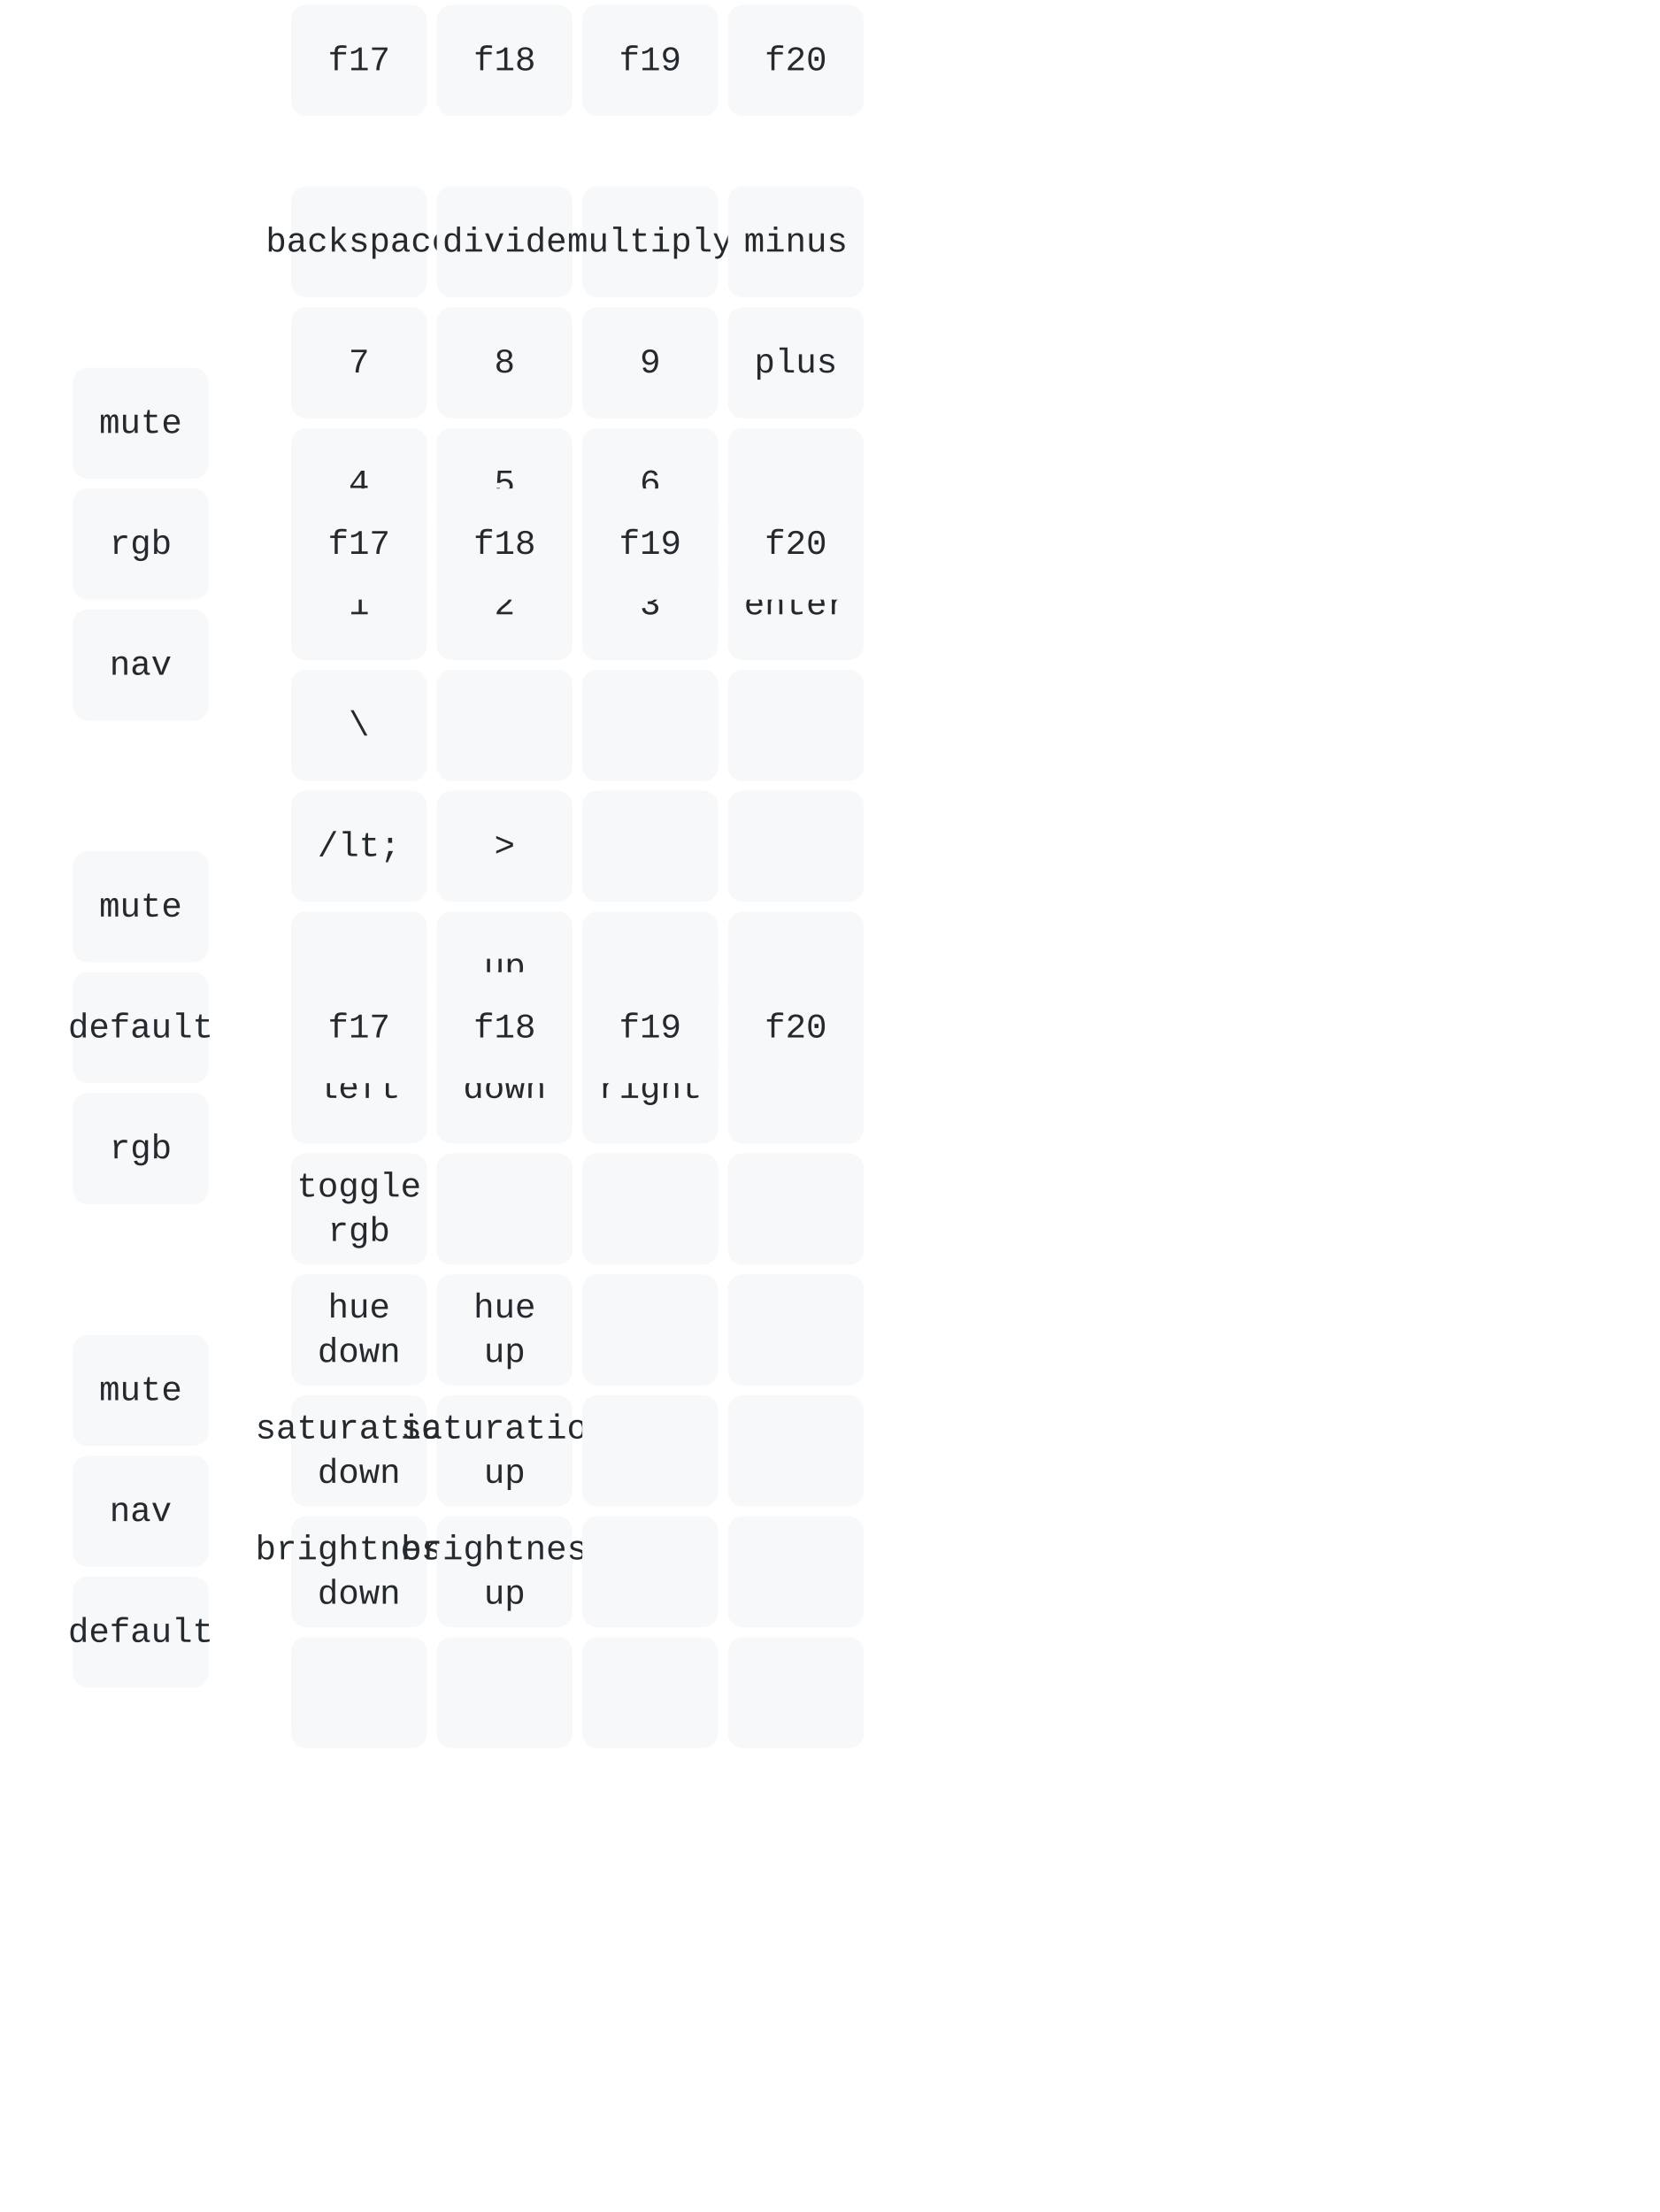
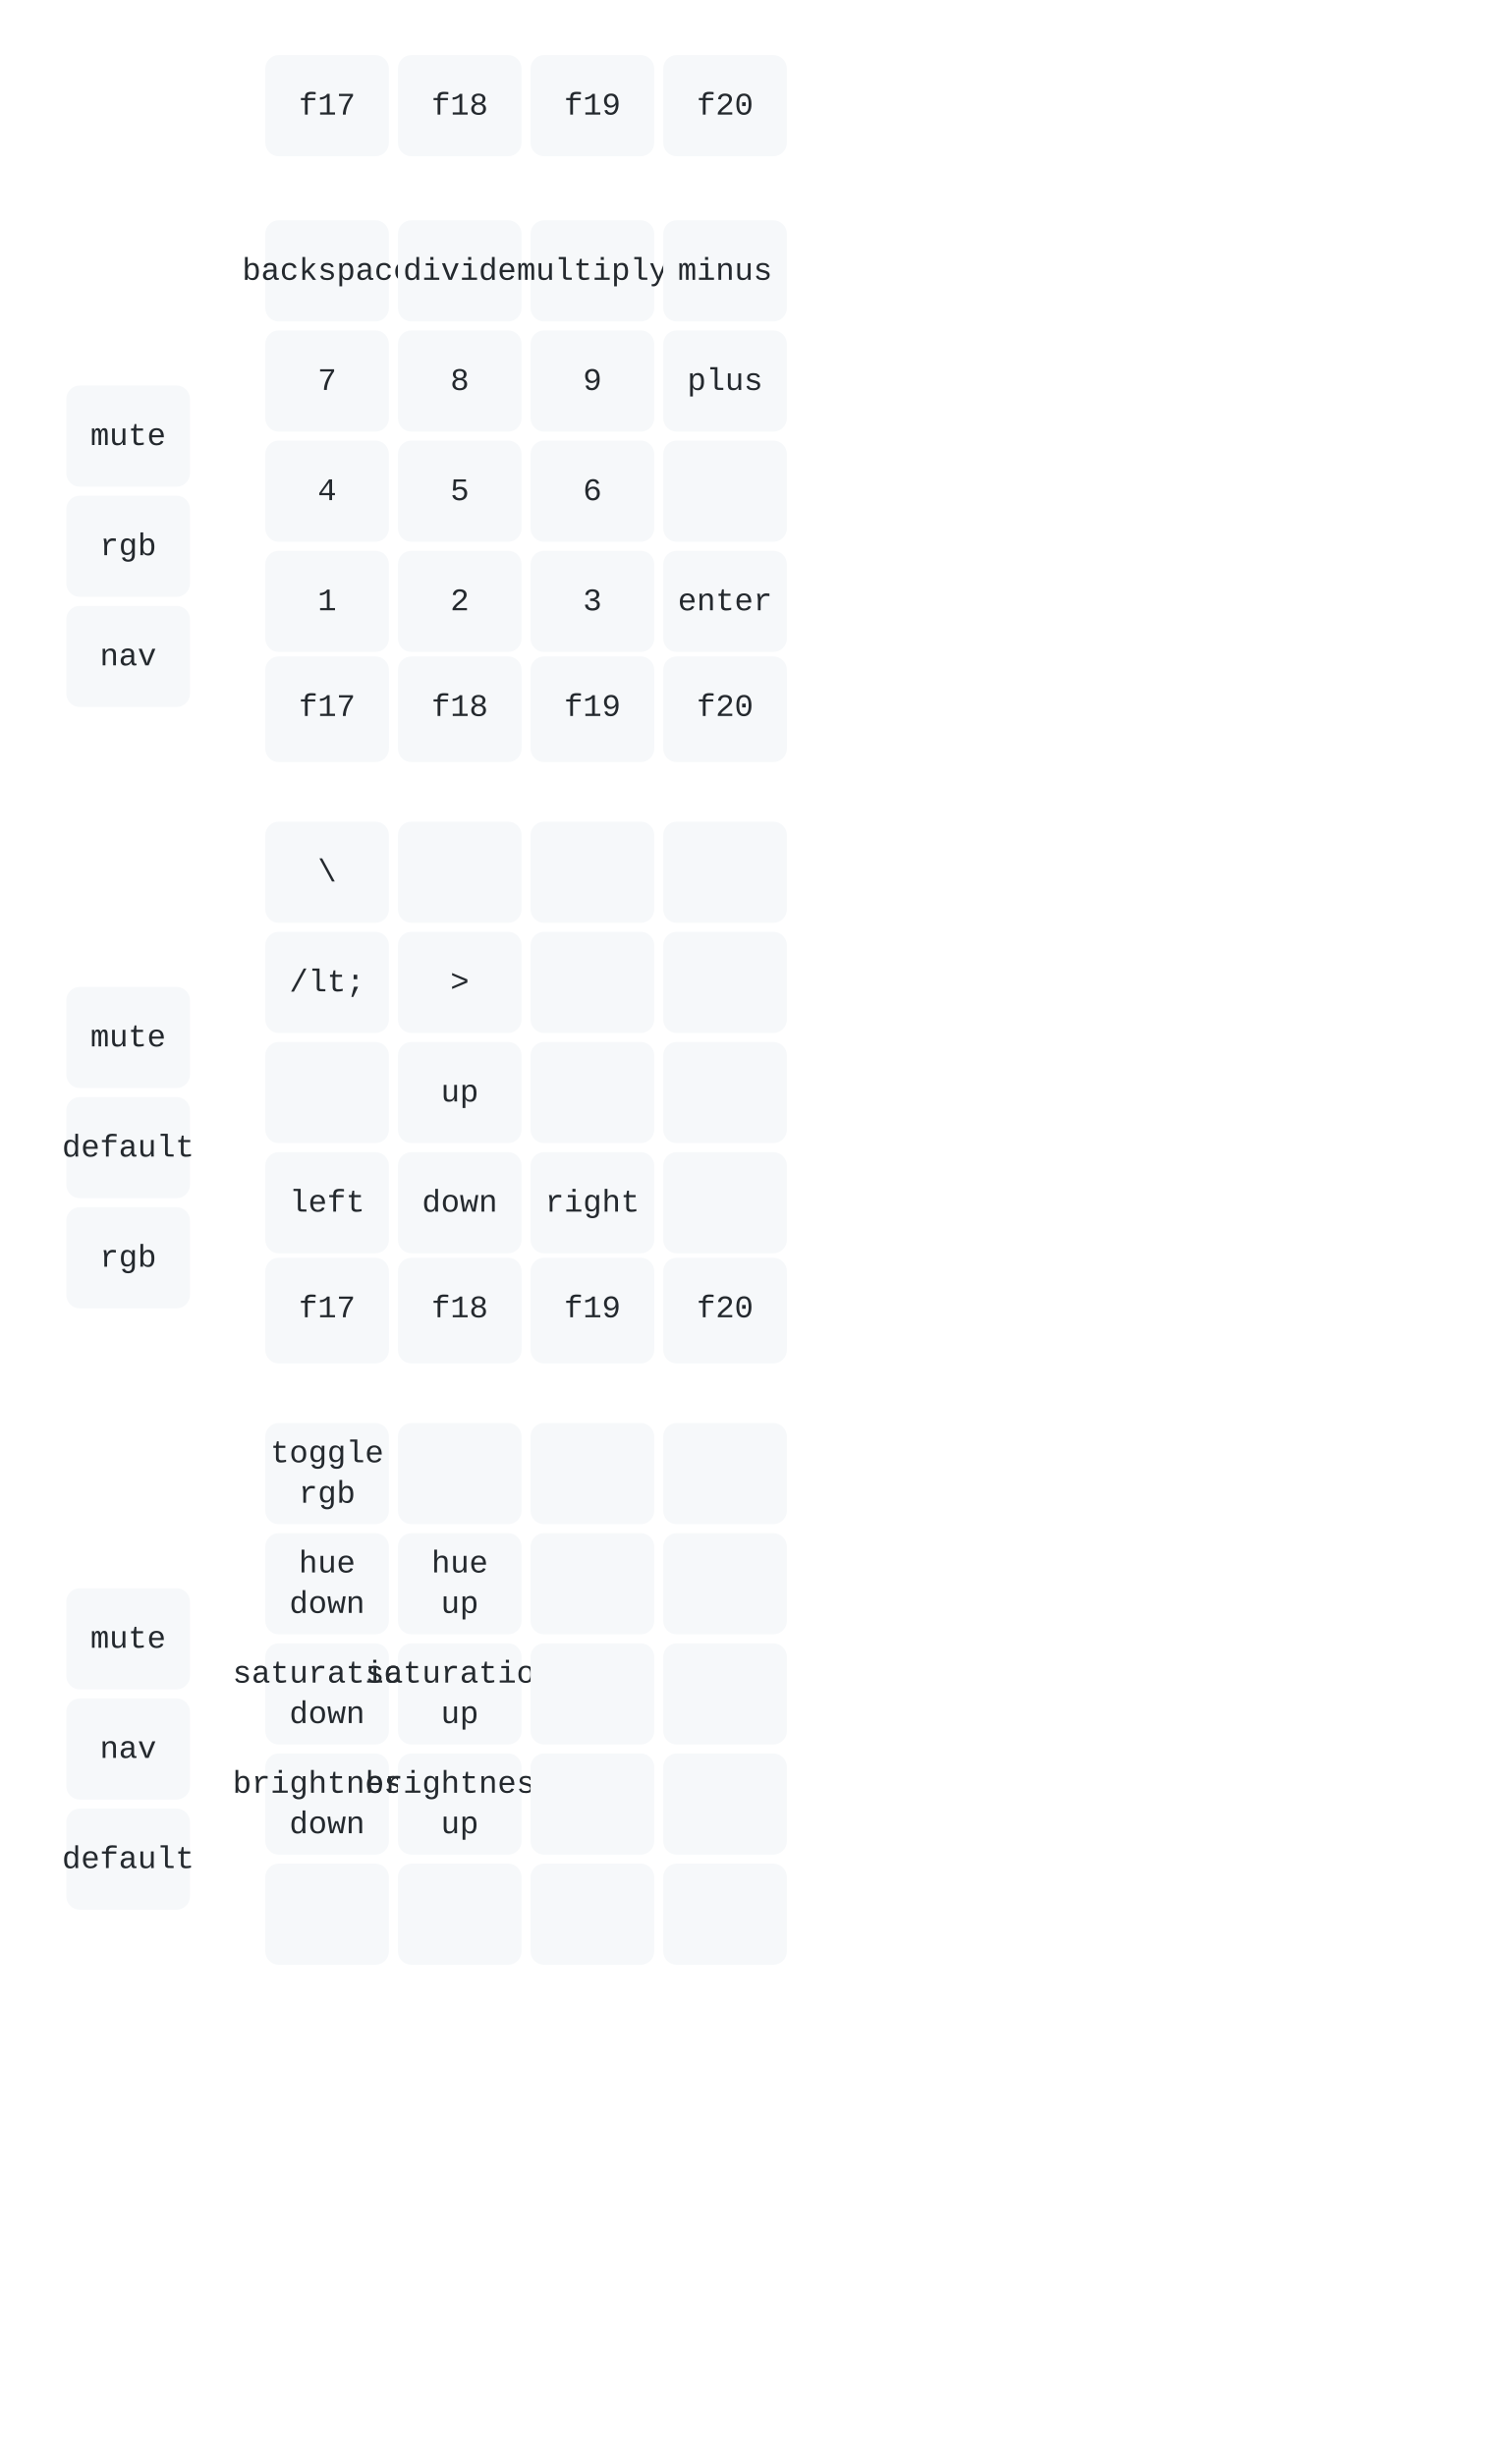
- <svg xmlns="http://www.w3.org/2000/svg" width="672.5" height="896.5" viewBox="0 0 672.5 896.5">
+ <svg xmlns="http://www.w3.org/2000/svg" width="672.5" height="1092.5" viewBox="0 0 672.5 1092.5">
  <style>
    svg {
        font-family: SFMono-Regular,Consolas,Liberation Mono,Menlo,monospace;
        font-size: 14px;
        font-kerning: normal;
        text-rendering: optimizeLegibility;
        fill: #24292e;
    }

    rect {
        fill: #f6f8fa;
    }

    .held {
        fill: #fdd;
    }
</style>
-   <rect rx="6" ry="6" x="29.5" y="149" width="55" height="45" class="" />
-   <text text-anchor="middle" dominant-baseline="middle" x="57.0" y="171.5">mute</text>
-   <rect rx="6" ry="6" x="29.5" y="198" width="55" height="45" class="" />
-   <text text-anchor="middle" dominant-baseline="middle" x="57.0" y="220.5">rgb</text>
-   <rect rx="6" ry="6" x="29.5" y="247" width="55" height="45" class="" />
-   <text text-anchor="middle" dominant-baseline="middle" x="57.0" y="269.5">nav</text>
-   <rect rx="6" ry="6" x="118.0" y="2" width="55" height="45" class="" />
-   <text text-anchor="middle" dominant-baseline="middle" x="145.5" y="24.5">f17</text>
-   <rect rx="6" ry="6" x="177.0" y="2" width="55" height="45" class="" />
-   <text text-anchor="middle" dominant-baseline="middle" x="204.5" y="24.5">f18</text>
-   <rect rx="6" ry="6" x="236.0" y="2" width="55" height="45" class="" />
-   <text text-anchor="middle" dominant-baseline="middle" x="263.5" y="24.5">f19</text>
-   <rect rx="6" ry="6" x="295.0" y="2" width="55" height="45" class="" />
-   <text text-anchor="middle" dominant-baseline="middle" x="322.5" y="24.5">f20</text>
-   <rect rx="6" ry="6" x="118.0" y="75.5" width="55" height="45" class="" />
-   <text text-anchor="middle" dominant-baseline="middle" x="145.5" y="98.0">backspace</text>
-   <rect rx="6" ry="6" x="177.0" y="75.5" width="55" height="45" class="" />
-   <text text-anchor="middle" dominant-baseline="middle" x="204.5" y="98.0">divide</text>
-   <rect rx="6" ry="6" x="236.0" y="75.5" width="55" height="45" class="" />
-   <text text-anchor="middle" dominant-baseline="middle" x="263.5" y="98.0">multiply</text>
-   <rect rx="6" ry="6" x="295.0" y="75.5" width="55" height="45" class="" />
-   <text text-anchor="middle" dominant-baseline="middle" x="322.5" y="98.0">minus</text>
-   <rect rx="6" ry="6" x="118.0" y="124.5" width="55" height="45" class="" />
-   <text text-anchor="middle" dominant-baseline="middle" x="145.5" y="147.0">7</text>
-   <rect rx="6" ry="6" x="177.0" y="124.5" width="55" height="45" class="" />
-   <text text-anchor="middle" dominant-baseline="middle" x="204.5" y="147.0">8</text>
-   <rect rx="6" ry="6" x="236.0" y="124.5" width="55" height="45" class="" />
-   <text text-anchor="middle" dominant-baseline="middle" x="263.5" y="147.0">9</text>
-   <rect rx="6" ry="6" x="295.0" y="124.5" width="55" height="45" class="" />
-   <text text-anchor="middle" dominant-baseline="middle" x="322.5" y="147.0">plus</text>
-   <rect rx="6" ry="6" x="118.0" y="173.5" width="55" height="45" class="" />
-   <text text-anchor="middle" dominant-baseline="middle" x="145.5" y="196.0">4</text>
-   <rect rx="6" ry="6" x="177.0" y="173.5" width="55" height="45" class="" />
-   <text text-anchor="middle" dominant-baseline="middle" x="204.5" y="196.0">5</text>
-   <rect rx="6" ry="6" x="236.0" y="173.5" width="55" height="45" class="" />
-   <text text-anchor="middle" dominant-baseline="middle" x="263.5" y="196.0">6</text>
-   <rect rx="6" ry="6" x="295.0" y="173.5" width="55" height="45" class="" />
-   <rect rx="6" ry="6" x="118.0" y="222.5" width="55" height="45" class="" />
-   <text text-anchor="middle" dominant-baseline="middle" x="145.5" y="245.0">1</text>
-   <rect rx="6" ry="6" x="177.0" y="222.5" width="55" height="45" class="" />
-   <text text-anchor="middle" dominant-baseline="middle" x="204.5" y="245.0">2</text>
-   <rect rx="6" ry="6" x="236.0" y="222.5" width="55" height="45" class="" />
-   <text text-anchor="middle" dominant-baseline="middle" x="263.5" y="245.0">3</text>
-   <rect rx="6" ry="6" x="295.0" y="222.5" width="55" height="45" class="" />
-   <text text-anchor="middle" dominant-baseline="middle" x="322.5" y="245.0">enter</text>
-   <rect rx="6" ry="6" x="118.0" y="271.5" width="55" height="45" class="" />
-   <text text-anchor="middle" dominant-baseline="middle" x="145.5" y="294.0">0</text>
-   <rect rx="6" ry="6" x="177.0" y="271.5" width="55" height="45" class="" />
-   <rect rx="6" ry="6" x="236.0" y="271.5" width="55" height="45" class="" />
-   <text text-anchor="middle" dominant-baseline="middle" x="263.5" y="294.0">.</text>
-   <rect rx="6" ry="6" x="295.0" y="271.5" width="55" height="45" class="" />
-   <rect rx="6" ry="6" x="29.5" y="345" width="55" height="45" class="" />
-   <text text-anchor="middle" dominant-baseline="middle" x="57.0" y="367.5">mute</text>
-   <rect rx="6" ry="6" x="29.5" y="394" width="55" height="45" class="" />
-   <text text-anchor="middle" dominant-baseline="middle" x="57.0" y="416.5">default</text>
-   <rect rx="6" ry="6" x="29.5" y="443" width="55" height="45" class="" />
-   <text text-anchor="middle" dominant-baseline="middle" x="57.0" y="465.5">rgb</text>
-   <rect rx="6" ry="6" x="118.0" y="198" width="55" height="45" class="" />
-   <text text-anchor="middle" dominant-baseline="middle" x="145.5" y="220.5">f17</text>
-   <rect rx="6" ry="6" x="177.0" y="198" width="55" height="45" class="" />
-   <text text-anchor="middle" dominant-baseline="middle" x="204.5" y="220.5">f18</text>
-   <rect rx="6" ry="6" x="236.0" y="198" width="55" height="45" class="" />
-   <text text-anchor="middle" dominant-baseline="middle" x="263.5" y="220.5">f19</text>
-   <rect rx="6" ry="6" x="295.0" y="198" width="55" height="45" class="" />
-   <text text-anchor="middle" dominant-baseline="middle" x="322.5" y="220.5">f20</text>
-   <rect rx="6" ry="6" x="118.0" y="271.5" width="55" height="45" class="" />
-   <text text-anchor="middle" dominant-baseline="middle" x="145.5" y="294.0">\</text>
-   <rect rx="6" ry="6" x="177.0" y="271.5" width="55" height="45" class="" />
-   <rect rx="6" ry="6" x="236.0" y="271.5" width="55" height="45" class="" />
-   <rect rx="6" ry="6" x="295.0" y="271.5" width="55" height="45" class="" />
-   <rect rx="6" ry="6" x="118.0" y="320.5" width="55" height="45" class="" />
-   <text text-anchor="middle" dominant-baseline="middle" x="145.5" y="343.0">/lt;</text>
-   <rect rx="6" ry="6" x="177.0" y="320.5" width="55" height="45" class="" />
-   <text text-anchor="middle" dominant-baseline="middle" x="204.5" y="343.0">&gt;</text>
-   <rect rx="6" ry="6" x="236.0" y="320.5" width="55" height="45" class="" />
-   <rect rx="6" ry="6" x="295.0" y="320.5" width="55" height="45" class="" />
-   <rect rx="6" ry="6" x="118.0" y="369.5" width="55" height="45" class="" />
-   <rect rx="6" ry="6" x="177.0" y="369.5" width="55" height="45" class="" />
-   <text text-anchor="middle" dominant-baseline="middle" x="204.5" y="392.0">up</text>
-   <rect rx="6" ry="6" x="236.0" y="369.5" width="55" height="45" class="" />
-   <rect rx="6" ry="6" x="295.0" y="369.5" width="55" height="45" class="" />
-   <rect rx="6" ry="6" x="118.0" y="418.5" width="55" height="45" class="" />
-   <text text-anchor="middle" dominant-baseline="middle" x="145.5" y="441.0">left</text>
-   <rect rx="6" ry="6" x="177.0" y="418.5" width="55" height="45" class="" />
-   <text text-anchor="middle" dominant-baseline="middle" x="204.5" y="441.0">down</text>
-   <rect rx="6" ry="6" x="236.0" y="418.5" width="55" height="45" class="" />
-   <text text-anchor="middle" dominant-baseline="middle" x="263.5" y="441.0">right</text>
-   <rect rx="6" ry="6" x="295.0" y="418.5" width="55" height="45" class="" />
-   <rect rx="6" ry="6" x="118.0" y="467.5" width="55" height="45" class="" />
-   <rect rx="6" ry="6" x="177.0" y="467.5" width="55" height="45" class="" />
-   <rect rx="6" ry="6" x="236.0" y="467.5" width="55" height="45" class="" />
-   <rect rx="6" ry="6" x="295.0" y="467.5" width="55" height="45" class="" />
-   <rect rx="6" ry="6" x="29.5" y="541" width="55" height="45" class="" />
-   <text text-anchor="middle" dominant-baseline="middle" x="57.0" y="563.5">mute</text>
-   <rect rx="6" ry="6" x="29.5" y="590" width="55" height="45" class="" />
-   <text text-anchor="middle" dominant-baseline="middle" x="57.0" y="612.5">nav</text>
-   <rect rx="6" ry="6" x="29.5" y="639" width="55" height="45" class="" />
-   <text text-anchor="middle" dominant-baseline="middle" x="57.0" y="661.5">default</text>
-   <rect rx="6" ry="6" x="118.0" y="394" width="55" height="45" class="" />
-   <text text-anchor="middle" dominant-baseline="middle" x="145.5" y="416.5">f17</text>
-   <rect rx="6" ry="6" x="177.0" y="394" width="55" height="45" class="" />
-   <text text-anchor="middle" dominant-baseline="middle" x="204.5" y="416.5">f18</text>
-   <rect rx="6" ry="6" x="236.0" y="394" width="55" height="45" class="" />
-   <text text-anchor="middle" dominant-baseline="middle" x="263.5" y="416.5">f19</text>
-   <rect rx="6" ry="6" x="295.0" y="394" width="55" height="45" class="" />
-   <text text-anchor="middle" dominant-baseline="middle" x="322.5" y="416.5">f20</text>
-   <rect rx="6" ry="6" x="118.0" y="467.5" width="55" height="45" class="" />
-   <text text-anchor="middle" dominant-baseline="middle" x="145.5" y="481.0">toggle</text>
-   <text text-anchor="middle" dominant-baseline="middle" x="145.5" y="499.0">rgb</text>
-   <rect rx="6" ry="6" x="177.0" y="467.5" width="55" height="45" class="" />
-   <rect rx="6" ry="6" x="236.0" y="467.5" width="55" height="45" class="" />
-   <rect rx="6" ry="6" x="295.0" y="467.5" width="55" height="45" class="" />
-   <rect rx="6" ry="6" x="118.0" y="516.5" width="55" height="45" class="" />
-   <text text-anchor="middle" dominant-baseline="middle" x="145.5" y="530.0">hue</text>
-   <text text-anchor="middle" dominant-baseline="middle" x="145.5" y="548.0">down</text>
-   <rect rx="6" ry="6" x="177.0" y="516.5" width="55" height="45" class="" />
-   <text text-anchor="middle" dominant-baseline="middle" x="204.5" y="530.0">hue</text>
-   <text text-anchor="middle" dominant-baseline="middle" x="204.5" y="548.0">up</text>
-   <rect rx="6" ry="6" x="236.0" y="516.5" width="55" height="45" class="" />
-   <rect rx="6" ry="6" x="295.0" y="516.5" width="55" height="45" class="" />
-   <rect rx="6" ry="6" x="118.0" y="565.5" width="55" height="45" class="" />
-   <text text-anchor="middle" dominant-baseline="middle" x="145.5" y="579.0">saturation</text>
-   <text text-anchor="middle" dominant-baseline="middle" x="145.5" y="597.0">down</text>
-   <rect rx="6" ry="6" x="177.0" y="565.5" width="55" height="45" class="" />
-   <text text-anchor="middle" dominant-baseline="middle" x="204.5" y="579.0">saturation</text>
-   <text text-anchor="middle" dominant-baseline="middle" x="204.5" y="597.0">up</text>
-   <rect rx="6" ry="6" x="236.0" y="565.5" width="55" height="45" class="" />
-   <rect rx="6" ry="6" x="295.0" y="565.5" width="55" height="45" class="" />
-   <rect rx="6" ry="6" x="118.0" y="614.5" width="55" height="45" class="" />
-   <text text-anchor="middle" dominant-baseline="middle" x="145.5" y="628.0">brightness</text>
-   <text text-anchor="middle" dominant-baseline="middle" x="145.5" y="646.0">down</text>
-   <rect rx="6" ry="6" x="177.0" y="614.5" width="55" height="45" class="" />
-   <text text-anchor="middle" dominant-baseline="middle" x="204.5" y="628.0">brightness</text>
-   <text text-anchor="middle" dominant-baseline="middle" x="204.5" y="646.0">up</text>
-   <rect rx="6" ry="6" x="236.0" y="614.5" width="55" height="45" class="" />
-   <rect rx="6" ry="6" x="295.0" y="614.5" width="55" height="45" class="" />
-   <rect rx="6" ry="6" x="118.0" y="663.5" width="55" height="45" class="" />
-   <rect rx="6" ry="6" x="177.0" y="663.5" width="55" height="45" class="" />
-   <rect rx="6" ry="6" x="236.0" y="663.5" width="55" height="45" class="" />
-   <rect rx="6" ry="6" x="295.0" y="663.5" width="55" height="45" class="" />
+   <rect rx="6" ry="6" x="29.5" y="171.5" width="55" height="45" class="" />
+   <text text-anchor="middle" dominant-baseline="middle" x="57.0" y="194.0">mute</text>
+   <rect rx="6" ry="6" x="29.5" y="220.5" width="55" height="45" class="" />
+   <text text-anchor="middle" dominant-baseline="middle" x="57.0" y="243.0">rgb</text>
+   <rect rx="6" ry="6" x="29.5" y="269.5" width="55" height="45" class="" />
+   <text text-anchor="middle" dominant-baseline="middle" x="57.0" y="292.0">nav</text>
+   <rect rx="6" ry="6" x="118.0" y="24.5" width="55" height="45" class="" />
+   <text text-anchor="middle" dominant-baseline="middle" x="145.5" y="47.0">f17</text>
+   <rect rx="6" ry="6" x="177.0" y="24.5" width="55" height="45" class="" />
+   <text text-anchor="middle" dominant-baseline="middle" x="204.5" y="47.0">f18</text>
+   <rect rx="6" ry="6" x="236.0" y="24.5" width="55" height="45" class="" />
+   <text text-anchor="middle" dominant-baseline="middle" x="263.5" y="47.0">f19</text>
+   <rect rx="6" ry="6" x="295.0" y="24.5" width="55" height="45" class="" />
+   <text text-anchor="middle" dominant-baseline="middle" x="322.5" y="47.0">f20</text>
+   <rect rx="6" ry="6" x="118.0" y="98.0" width="55" height="45" class="" />
+   <text text-anchor="middle" dominant-baseline="middle" x="145.5" y="120.5">backspace</text>
+   <rect rx="6" ry="6" x="177.0" y="98.0" width="55" height="45" class="" />
+   <text text-anchor="middle" dominant-baseline="middle" x="204.5" y="120.5">divide</text>
+   <rect rx="6" ry="6" x="236.0" y="98.0" width="55" height="45" class="" />
+   <text text-anchor="middle" dominant-baseline="middle" x="263.5" y="120.5">multiply</text>
+   <rect rx="6" ry="6" x="295.0" y="98.0" width="55" height="45" class="" />
+   <text text-anchor="middle" dominant-baseline="middle" x="322.5" y="120.5">minus</text>
+   <rect rx="6" ry="6" x="118.0" y="147.0" width="55" height="45" class="" />
+   <text text-anchor="middle" dominant-baseline="middle" x="145.5" y="169.5">7</text>
+   <rect rx="6" ry="6" x="177.0" y="147.0" width="55" height="45" class="" />
+   <text text-anchor="middle" dominant-baseline="middle" x="204.5" y="169.5">8</text>
+   <rect rx="6" ry="6" x="236.0" y="147.0" width="55" height="45" class="" />
+   <text text-anchor="middle" dominant-baseline="middle" x="263.5" y="169.5">9</text>
+   <rect rx="6" ry="6" x="295.0" y="147.0" width="55" height="45" class="" />
+   <text text-anchor="middle" dominant-baseline="middle" x="322.5" y="169.5">plus</text>
+   <rect rx="6" ry="6" x="118.0" y="196.0" width="55" height="45" class="" />
+   <text text-anchor="middle" dominant-baseline="middle" x="145.5" y="218.5">4</text>
+   <rect rx="6" ry="6" x="177.0" y="196.0" width="55" height="45" class="" />
+   <text text-anchor="middle" dominant-baseline="middle" x="204.5" y="218.5">5</text>
+   <rect rx="6" ry="6" x="236.0" y="196.0" width="55" height="45" class="" />
+   <text text-anchor="middle" dominant-baseline="middle" x="263.5" y="218.5">6</text>
+   <rect rx="6" ry="6" x="295.0" y="196.0" width="55" height="45" class="" />
+   <rect rx="6" ry="6" x="118.0" y="245.0" width="55" height="45" class="" />
+   <text text-anchor="middle" dominant-baseline="middle" x="145.5" y="267.5">1</text>
+   <rect rx="6" ry="6" x="177.0" y="245.0" width="55" height="45" class="" />
+   <text text-anchor="middle" dominant-baseline="middle" x="204.5" y="267.5">2</text>
+   <rect rx="6" ry="6" x="236.0" y="245.0" width="55" height="45" class="" />
+   <text text-anchor="middle" dominant-baseline="middle" x="263.5" y="267.5">3</text>
+   <rect rx="6" ry="6" x="295.0" y="245.0" width="55" height="45" class="" />
+   <text text-anchor="middle" dominant-baseline="middle" x="322.5" y="267.5">enter</text>
+   <rect rx="6" ry="6" x="118.0" y="294.0" width="55" height="45" class="" />
+   <text text-anchor="middle" dominant-baseline="middle" x="145.5" y="316.5">0</text>
+   <rect rx="6" ry="6" x="177.0" y="294.0" width="55" height="45" class="" />
+   <rect rx="6" ry="6" x="236.0" y="294.0" width="55" height="45" class="" />
+   <text text-anchor="middle" dominant-baseline="middle" x="263.5" y="316.5">.</text>
+   <rect rx="6" ry="6" x="295.0" y="294.0" width="55" height="45" class="" />
+   <rect rx="6" ry="6" x="29.5" y="439.0" width="55" height="45" class="" />
+   <text text-anchor="middle" dominant-baseline="middle" x="57.0" y="461.5">mute</text>
+   <rect rx="6" ry="6" x="29.5" y="488.0" width="55" height="45" class="" />
+   <text text-anchor="middle" dominant-baseline="middle" x="57.0" y="510.5">default</text>
+   <rect rx="6" ry="6" x="29.5" y="537.0" width="55" height="45" class="" />
+   <text text-anchor="middle" dominant-baseline="middle" x="57.0" y="559.5">rgb</text>
+   <rect rx="6" ry="6" x="118.0" y="292.0" width="55" height="45" class="" />
+   <text text-anchor="middle" dominant-baseline="middle" x="145.5" y="314.5">f17</text>
+   <rect rx="6" ry="6" x="177.0" y="292.0" width="55" height="45" class="" />
+   <text text-anchor="middle" dominant-baseline="middle" x="204.5" y="314.5">f18</text>
+   <rect rx="6" ry="6" x="236.0" y="292.0" width="55" height="45" class="" />
+   <text text-anchor="middle" dominant-baseline="middle" x="263.5" y="314.5">f19</text>
+   <rect rx="6" ry="6" x="295.0" y="292.0" width="55" height="45" class="" />
+   <text text-anchor="middle" dominant-baseline="middle" x="322.5" y="314.5">f20</text>
+   <rect rx="6" ry="6" x="118.0" y="365.5" width="55" height="45" class="" />
+   <text text-anchor="middle" dominant-baseline="middle" x="145.5" y="388.0">\</text>
+   <rect rx="6" ry="6" x="177.0" y="365.5" width="55" height="45" class="" />
+   <rect rx="6" ry="6" x="236.0" y="365.5" width="55" height="45" class="" />
+   <rect rx="6" ry="6" x="295.0" y="365.5" width="55" height="45" class="" />
+   <rect rx="6" ry="6" x="118.0" y="414.5" width="55" height="45" class="" />
+   <text text-anchor="middle" dominant-baseline="middle" x="145.5" y="437.0">/lt;</text>
+   <rect rx="6" ry="6" x="177.0" y="414.5" width="55" height="45" class="" />
+   <text text-anchor="middle" dominant-baseline="middle" x="204.5" y="437.0">&gt;</text>
+   <rect rx="6" ry="6" x="236.0" y="414.5" width="55" height="45" class="" />
+   <rect rx="6" ry="6" x="295.0" y="414.5" width="55" height="45" class="" />
+   <rect rx="6" ry="6" x="118.0" y="463.5" width="55" height="45" class="" />
+   <rect rx="6" ry="6" x="177.0" y="463.5" width="55" height="45" class="" />
+   <text text-anchor="middle" dominant-baseline="middle" x="204.5" y="486.0">up</text>
+   <rect rx="6" ry="6" x="236.0" y="463.5" width="55" height="45" class="" />
+   <rect rx="6" ry="6" x="295.0" y="463.5" width="55" height="45" class="" />
+   <rect rx="6" ry="6" x="118.0" y="512.5" width="55" height="45" class="" />
+   <text text-anchor="middle" dominant-baseline="middle" x="145.5" y="535.0">left</text>
+   <rect rx="6" ry="6" x="177.0" y="512.5" width="55" height="45" class="" />
+   <text text-anchor="middle" dominant-baseline="middle" x="204.5" y="535.0">down</text>
+   <rect rx="6" ry="6" x="236.0" y="512.5" width="55" height="45" class="" />
+   <text text-anchor="middle" dominant-baseline="middle" x="263.5" y="535.0">right</text>
+   <rect rx="6" ry="6" x="295.0" y="512.5" width="55" height="45" class="" />
+   <rect rx="6" ry="6" x="118.0" y="561.5" width="55" height="45" class="" />
+   <rect rx="6" ry="6" x="177.0" y="561.5" width="55" height="45" class="" />
+   <rect rx="6" ry="6" x="236.0" y="561.5" width="55" height="45" class="" />
+   <rect rx="6" ry="6" x="295.0" y="561.5" width="55" height="45" class="" />
+   <rect rx="6" ry="6" x="29.5" y="706.5" width="55" height="45" class="" />
+   <text text-anchor="middle" dominant-baseline="middle" x="57.0" y="729.0">mute</text>
+   <rect rx="6" ry="6" x="29.5" y="755.5" width="55" height="45" class="" />
+   <text text-anchor="middle" dominant-baseline="middle" x="57.0" y="778.0">nav</text>
+   <rect rx="6" ry="6" x="29.5" y="804.5" width="55" height="45" class="" />
+   <text text-anchor="middle" dominant-baseline="middle" x="57.0" y="827.0">default</text>
+   <rect rx="6" ry="6" x="118.0" y="559.5" width="55" height="45" class="" />
+   <text text-anchor="middle" dominant-baseline="middle" x="145.5" y="582.0">f17</text>
+   <rect rx="6" ry="6" x="177.0" y="559.5" width="55" height="45" class="" />
+   <text text-anchor="middle" dominant-baseline="middle" x="204.5" y="582.0">f18</text>
+   <rect rx="6" ry="6" x="236.0" y="559.5" width="55" height="45" class="" />
+   <text text-anchor="middle" dominant-baseline="middle" x="263.5" y="582.0">f19</text>
+   <rect rx="6" ry="6" x="295.0" y="559.5" width="55" height="45" class="" />
+   <text text-anchor="middle" dominant-baseline="middle" x="322.5" y="582.0">f20</text>
+   <rect rx="6" ry="6" x="118.0" y="633.0" width="55" height="45" class="" />
+   <text text-anchor="middle" dominant-baseline="middle" x="145.5" y="646.5">toggle</text>
+   <text text-anchor="middle" dominant-baseline="middle" x="145.5" y="664.5">rgb</text>
+   <rect rx="6" ry="6" x="177.0" y="633.0" width="55" height="45" class="" />
+   <rect rx="6" ry="6" x="236.0" y="633.0" width="55" height="45" class="" />
+   <rect rx="6" ry="6" x="295.0" y="633.0" width="55" height="45" class="" />
+   <rect rx="6" ry="6" x="118.0" y="682.0" width="55" height="45" class="" />
+   <text text-anchor="middle" dominant-baseline="middle" x="145.5" y="695.5">hue</text>
+   <text text-anchor="middle" dominant-baseline="middle" x="145.5" y="713.5">down</text>
+   <rect rx="6" ry="6" x="177.0" y="682.0" width="55" height="45" class="" />
+   <text text-anchor="middle" dominant-baseline="middle" x="204.5" y="695.5">hue</text>
+   <text text-anchor="middle" dominant-baseline="middle" x="204.5" y="713.5">up</text>
+   <rect rx="6" ry="6" x="236.0" y="682.0" width="55" height="45" class="" />
+   <rect rx="6" ry="6" x="295.0" y="682.0" width="55" height="45" class="" />
+   <rect rx="6" ry="6" x="118.0" y="731.0" width="55" height="45" class="" />
+   <text text-anchor="middle" dominant-baseline="middle" x="145.5" y="744.5">saturation</text>
+   <text text-anchor="middle" dominant-baseline="middle" x="145.5" y="762.5">down</text>
+   <rect rx="6" ry="6" x="177.0" y="731.0" width="55" height="45" class="" />
+   <text text-anchor="middle" dominant-baseline="middle" x="204.5" y="744.5">saturation</text>
+   <text text-anchor="middle" dominant-baseline="middle" x="204.5" y="762.5">up</text>
+   <rect rx="6" ry="6" x="236.0" y="731.0" width="55" height="45" class="" />
+   <rect rx="6" ry="6" x="295.0" y="731.0" width="55" height="45" class="" />
+   <rect rx="6" ry="6" x="118.0" y="780.0" width="55" height="45" class="" />
+   <text text-anchor="middle" dominant-baseline="middle" x="145.5" y="793.5">brightness</text>
+   <text text-anchor="middle" dominant-baseline="middle" x="145.5" y="811.5">down</text>
+   <rect rx="6" ry="6" x="177.0" y="780.0" width="55" height="45" class="" />
+   <text text-anchor="middle" dominant-baseline="middle" x="204.5" y="793.5">brightness</text>
+   <text text-anchor="middle" dominant-baseline="middle" x="204.5" y="811.5">up</text>
+   <rect rx="6" ry="6" x="236.0" y="780.0" width="55" height="45" class="" />
+   <rect rx="6" ry="6" x="295.0" y="780.0" width="55" height="45" class="" />
+   <rect rx="6" ry="6" x="118.0" y="829.0" width="55" height="45" class="" />
+   <rect rx="6" ry="6" x="177.0" y="829.0" width="55" height="45" class="" />
+   <rect rx="6" ry="6" x="236.0" y="829.0" width="55" height="45" class="" />
+   <rect rx="6" ry="6" x="295.0" y="829.0" width="55" height="45" class="" />
</svg>
